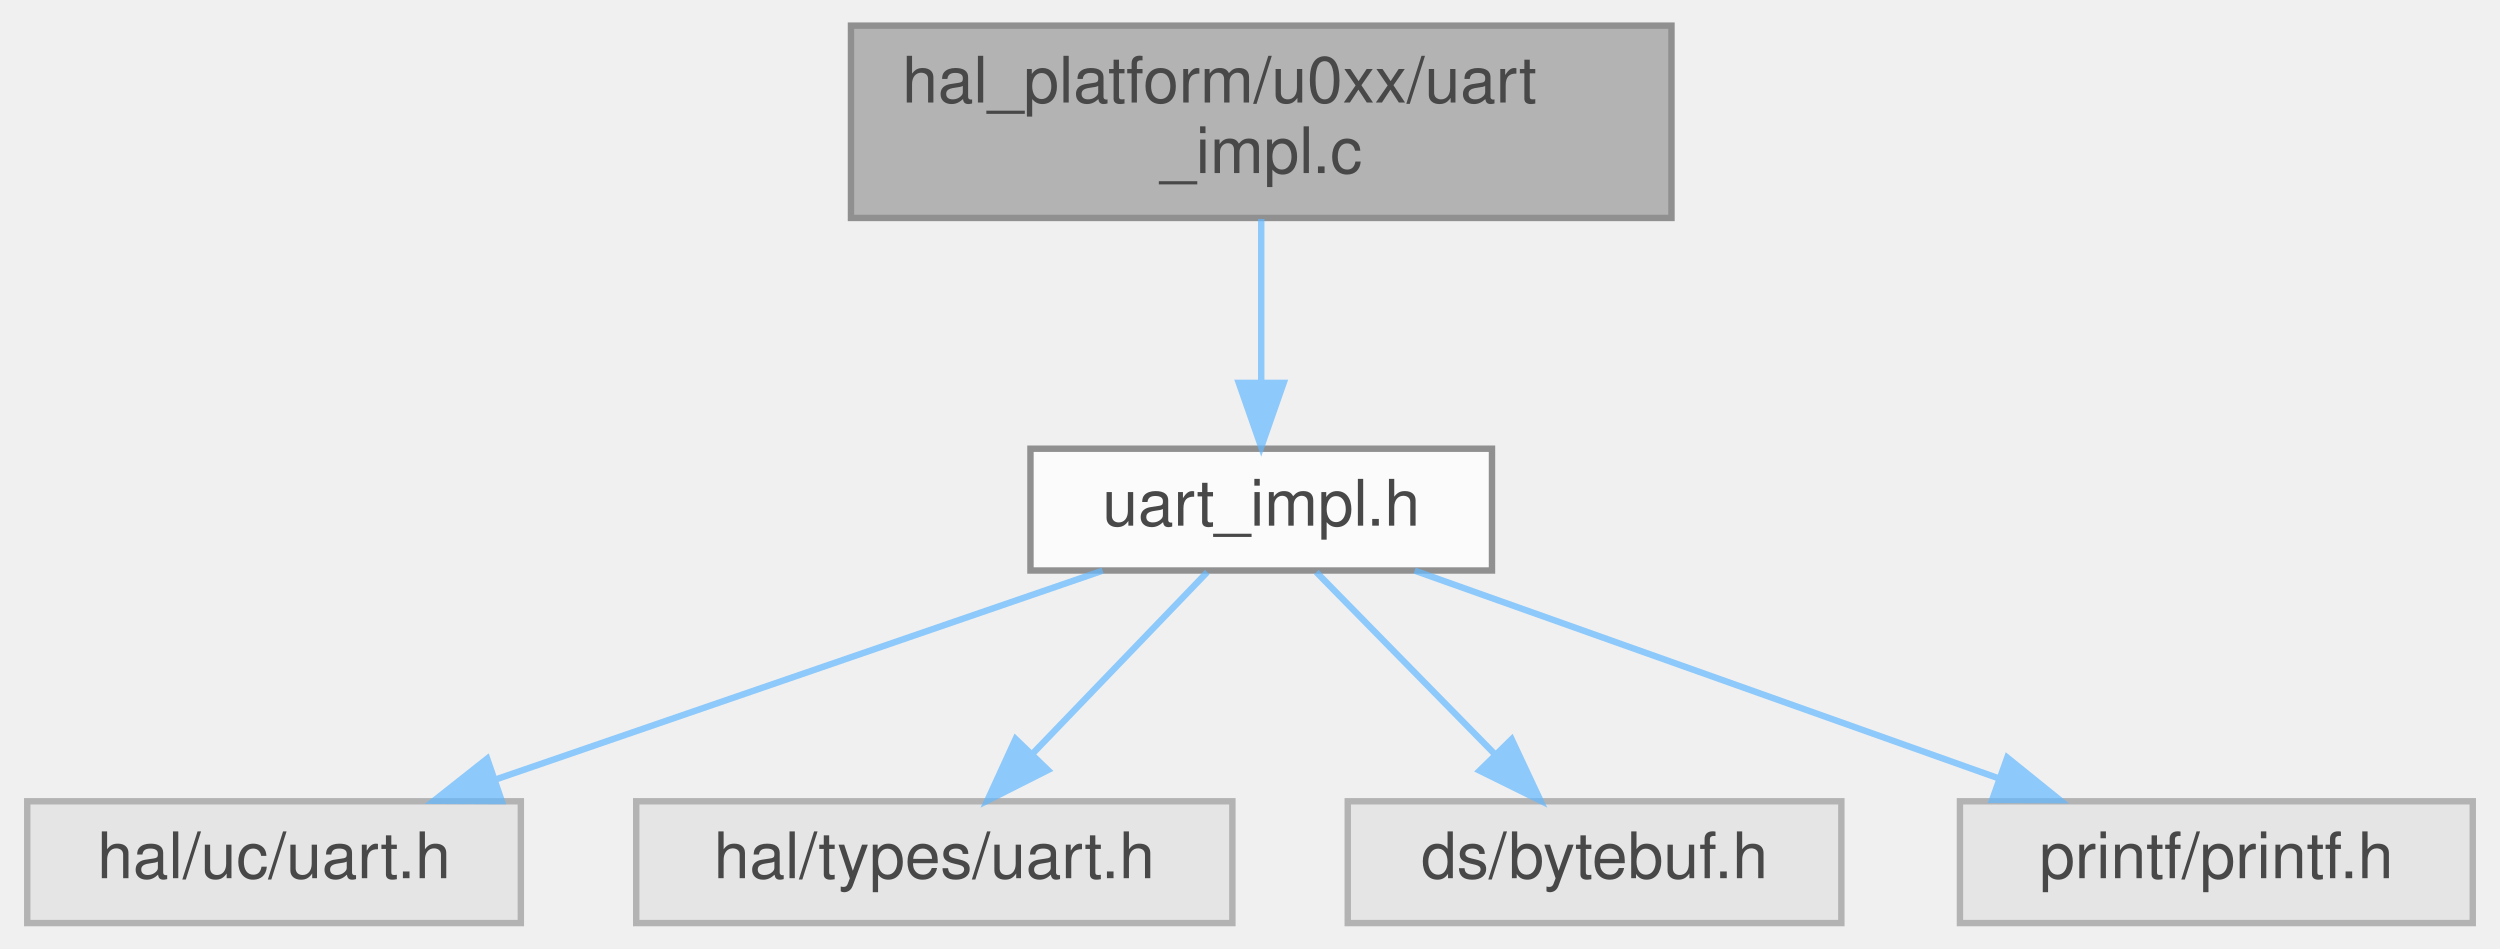
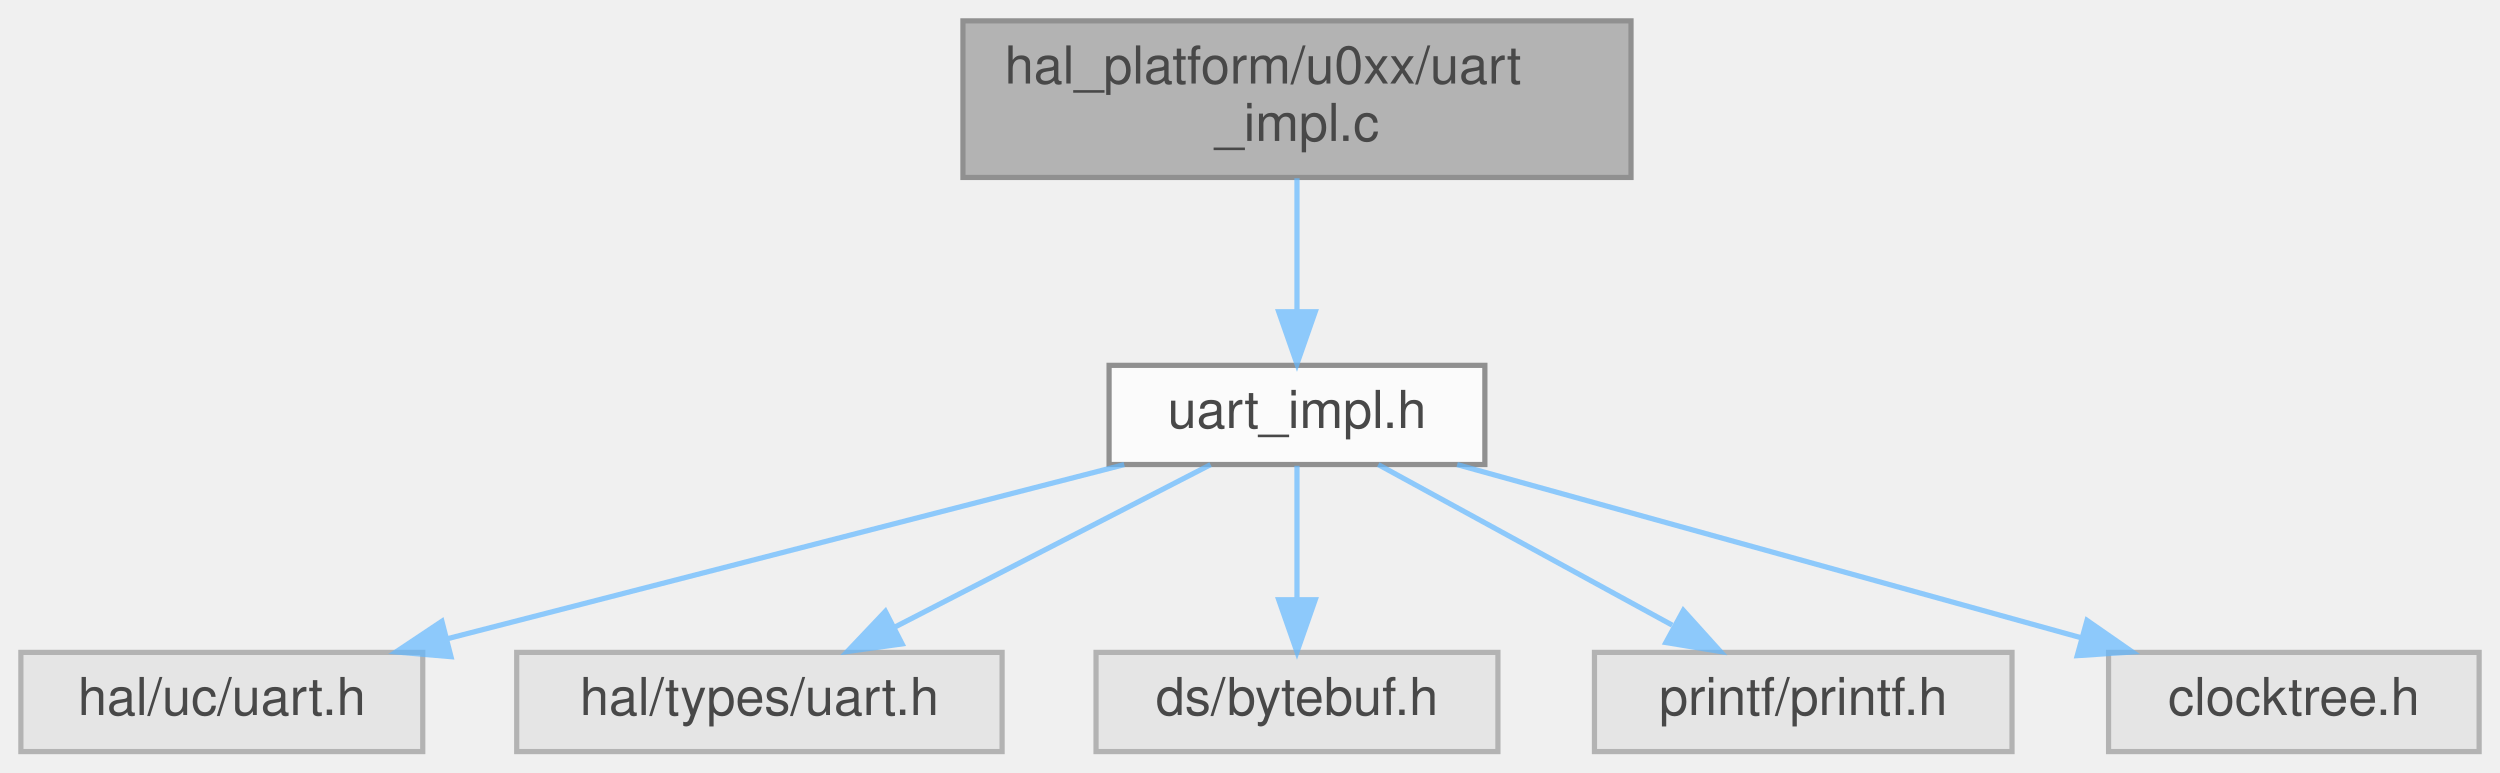
- <svg xmlns="http://www.w3.org/2000/svg" xmlns:xlink="http://www.w3.org/1999/xlink" width="390pt" height="148pt" viewBox="0.00 0.00 389.50 148.00">
+ <svg xmlns="http://www.w3.org/2000/svg" xmlns:xlink="http://www.w3.org/1999/xlink" width="479pt" height="148pt" viewBox="0.00 0.00 479.00 148.00">
  <svg id="main" version="1.1" xml:space="preserve">
    <style type="text/css">
.node, .edge {opacity: 0.7;}
.node.selected, .edge.selected {opacity: 1;}
.edge:hover path { stroke: red; }
.edge:hover polygon { stroke: red; fill: red; }
</style>
    <svg id="graph" class="graph">
      <g id="graph0" class="graph" transform="scale(1 1) rotate(0) translate(4 144)">
        <g id="Node000001" class="node">
          <g id="a_Node000001">
            <a xlink:title=" ">
-               <polygon fill="#999999" stroke="#666666" points="256.5,-140 128.5,-140 128.5,-110 256.5,-110 256.5,-140" />
-               <text text-anchor="start" x="136.5" y="-128" font-family="Helvetica,sans-Serif" font-size="10.00">hal_platform/u0xx/uart</text>
-               <text text-anchor="middle" x="192.5" y="-117" font-family="Helvetica,sans-Serif" font-size="10.00">_impl.c</text>
+               <polygon fill="#999999" stroke="#666666" points="308.5,-140 180.5,-140 180.5,-110 308.5,-110 308.5,-140" />
+               <text text-anchor="start" x="188.5" y="-128" font-family="Helvetica,sans-Serif" font-size="10.00">hal_platform/u0xx/uart</text>
+               <text text-anchor="middle" x="244.5" y="-117" font-family="Helvetica,sans-Serif" font-size="10.00">_impl.c</text>
            </a>
          </g>
        </g>
        <g id="Node000002" class="node">
          <g id="a_Node000002">
            <a xlink:href="u0xx_2uart__impl_8h.html" target="_top" xlink:title=" ">
-               <polygon fill="white" stroke="#666666" points="228.5,-74 156.5,-74 156.5,-55 228.5,-55 228.5,-74" />
-               <text text-anchor="middle" x="192.5" y="-62" font-family="Helvetica,sans-Serif" font-size="10.00">uart_impl.h</text>
+               <polygon fill="white" stroke="#666666" points="280.5,-74 208.5,-74 208.5,-55 280.5,-55 280.5,-74" />
+               <text text-anchor="middle" x="244.5" y="-62" font-family="Helvetica,sans-Serif" font-size="10.00">uart_impl.h</text>
            </a>
          </g>
        </g>
        <g id="edge1_Node000001_Node000002" class="edge">
          <g id="a_edge1_Node000001_Node000002">
            <a xlink:title=" ">
-               <path fill="none" stroke="#63b8ff" d="M192.5,-109.84C192.5,-102.21 192.5,-92.7 192.5,-84.45" />
-               <polygon fill="#63b8ff" stroke="#63b8ff" points="196,-84.27 192.5,-74.27 189,-84.27 196,-84.27" />
+               <path fill="none" stroke="#63b8ff" d="M244.5,-109.84C244.5,-102.21 244.5,-92.7 244.5,-84.45" />
+               <polygon fill="#63b8ff" stroke="#63b8ff" points="248,-84.27 244.5,-74.27 241,-84.27 248,-84.27" />
            </a>
          </g>
        </g>
        <g id="Node000003" class="node">
          <g id="a_Node000003">
            <a xlink:title=" ">
              <polygon fill="#e0e0e0" stroke="#999999" points="77,-19 0,-19 0,0 77,0 77,-19" />
              <text text-anchor="middle" x="38.5" y="-7" font-family="Helvetica,sans-Serif" font-size="10.00">hal/uc/uart.h</text>
            </a>
          </g>
        </g>
        <g id="edge2_Node000002_Node000003" class="edge">
          <g id="a_edge2_Node000002_Node000003">
            <a xlink:title=" ">
-               <path fill="none" stroke="#63b8ff" d="M167.76,-54.98C142.13,-46.16 101.87,-32.31 73.09,-22.41" />
-               <polygon fill="#63b8ff" stroke="#63b8ff" points="74.03,-19.03 63.44,-19.08 71.75,-25.65 74.03,-19.03" />
+               <path fill="none" stroke="#63b8ff" d="M211.4,-54.98C176.22,-45.93 120.43,-31.58 81.78,-21.64" />
+               <polygon fill="#63b8ff" stroke="#63b8ff" points="82.41,-18.18 71.86,-19.08 80.67,-24.96 82.41,-18.18" />
            </a>
          </g>
        </g>
        <g id="Node000004" class="node">
          <g id="a_Node000004">
            <a xlink:title=" ">
              <polygon fill="#e0e0e0" stroke="#999999" points="188,-19 95,-19 95,0 188,0 188,-19" />
              <text text-anchor="middle" x="141.5" y="-7" font-family="Helvetica,sans-Serif" font-size="10.00">hal/types/uart.h</text>
            </a>
          </g>
        </g>
        <g id="edge3_Node000002_Node000004" class="edge">
          <g id="a_edge3_Node000002_Node000004">
            <a xlink:title=" ">
-               <path fill="none" stroke="#63b8ff" d="M184.08,-54.75C176.73,-47.11 165.87,-35.82 156.96,-26.56" />
-               <polygon fill="#63b8ff" stroke="#63b8ff" points="159.22,-23.87 149.76,-19.09 154.18,-28.72 159.22,-23.87" />
+               <path fill="none" stroke="#63b8ff" d="M227.95,-54.98C211.61,-46.57 186.37,-33.59 167.37,-23.81" />
+               <polygon fill="#63b8ff" stroke="#63b8ff" points="168.84,-20.63 158.35,-19.17 165.64,-26.86 168.84,-20.63" />
            </a>
          </g>
        </g>
        <g id="Node000005" class="node">
          <g id="a_Node000005">
            <a xlink:title=" ">
              <polygon fill="#e0e0e0" stroke="#999999" points="283,-19 206,-19 206,0 283,0 283,-19" />
              <text text-anchor="middle" x="244.5" y="-7" font-family="Helvetica,sans-Serif" font-size="10.00">ds/bytebuf.h</text>
            </a>
          </g>
        </g>
        <g id="edge4_Node000002_Node000005" class="edge">
          <g id="a_edge4_Node000002_Node000005">
            <a xlink:title=" ">
-               <path fill="none" stroke="#63b8ff" d="M201.09,-54.75C208.66,-47.03 219.88,-35.6 229.01,-26.28" />
-               <polygon fill="#63b8ff" stroke="#63b8ff" points="231.57,-28.68 236.07,-19.09 226.57,-23.78 231.57,-28.68" />
+               <path fill="none" stroke="#63b8ff" d="M244.5,-54.75C244.5,-47.8 244.5,-37.85 244.5,-29.13" />
+               <polygon fill="#63b8ff" stroke="#63b8ff" points="248,-29.09 244.5,-19.09 241,-29.09 248,-29.09" />
            </a>
          </g>
        </g>
        <g id="Node000006" class="node">
          <g id="a_Node000006">
            <a xlink:title=" ">
              <polygon fill="#e0e0e0" stroke="#999999" points="381.5,-19 301.5,-19 301.5,0 381.5,0 381.5,-19" />
              <text text-anchor="middle" x="341.5" y="-7" font-family="Helvetica,sans-Serif" font-size="10.00">printf/printf.h</text>
            </a>
          </g>
        </g>
        <g id="edge5_Node000002_Node000006" class="edge">
          <g id="a_edge5_Node000002_Node000006">
            <a xlink:title=" ">
-               <path fill="none" stroke="#63b8ff" d="M216.44,-54.98C241.06,-46.23 279.62,-32.51 307.42,-22.62" />
-               <polygon fill="#63b8ff" stroke="#63b8ff" points="308.88,-25.82 317.12,-19.17 306.53,-19.22 308.88,-25.82" />
+               <path fill="none" stroke="#63b8ff" d="M260.08,-54.98C275.27,-46.69 298.6,-33.94 316.4,-24.22" />
+               <polygon fill="#63b8ff" stroke="#63b8ff" points="318.53,-27.04 325.63,-19.17 315.18,-20.89 318.53,-27.04" />
+             </a>
+           </g>
+         </g>
+         <g id="Node000007" class="node">
+           <g id="a_Node000007">
+             <a xlink:title=" ">
+               <polygon fill="#e0e0e0" stroke="#999999" points="471,-19 400,-19 400,0 471,0 471,-19" />
+               <text text-anchor="middle" x="435.5" y="-7" font-family="Helvetica,sans-Serif" font-size="10.00">clocktree.h</text>
+             </a>
+           </g>
+         </g>
+         <g id="edge6_Node000002_Node000007" class="edge">
+           <g id="a_edge6_Node000002_Node000007">
+             <a xlink:title=" ">
+               <path fill="none" stroke="#63b8ff" d="M275.19,-54.98C307.67,-45.97 359.1,-31.7 394.91,-21.76" />
+               <polygon fill="#63b8ff" stroke="#63b8ff" points="395.87,-25.13 404.57,-19.08 394,-18.38 395.87,-25.13" />
            </a>
          </g>
        </g>
      </g>
    </svg>
  </svg>
  <style type="text/css">

[data-mouse-over-selected='false'] { opacity: 0.7; }
[data-mouse-over-selected='true']  { opacity: 1.0; }

</style>
</svg>
